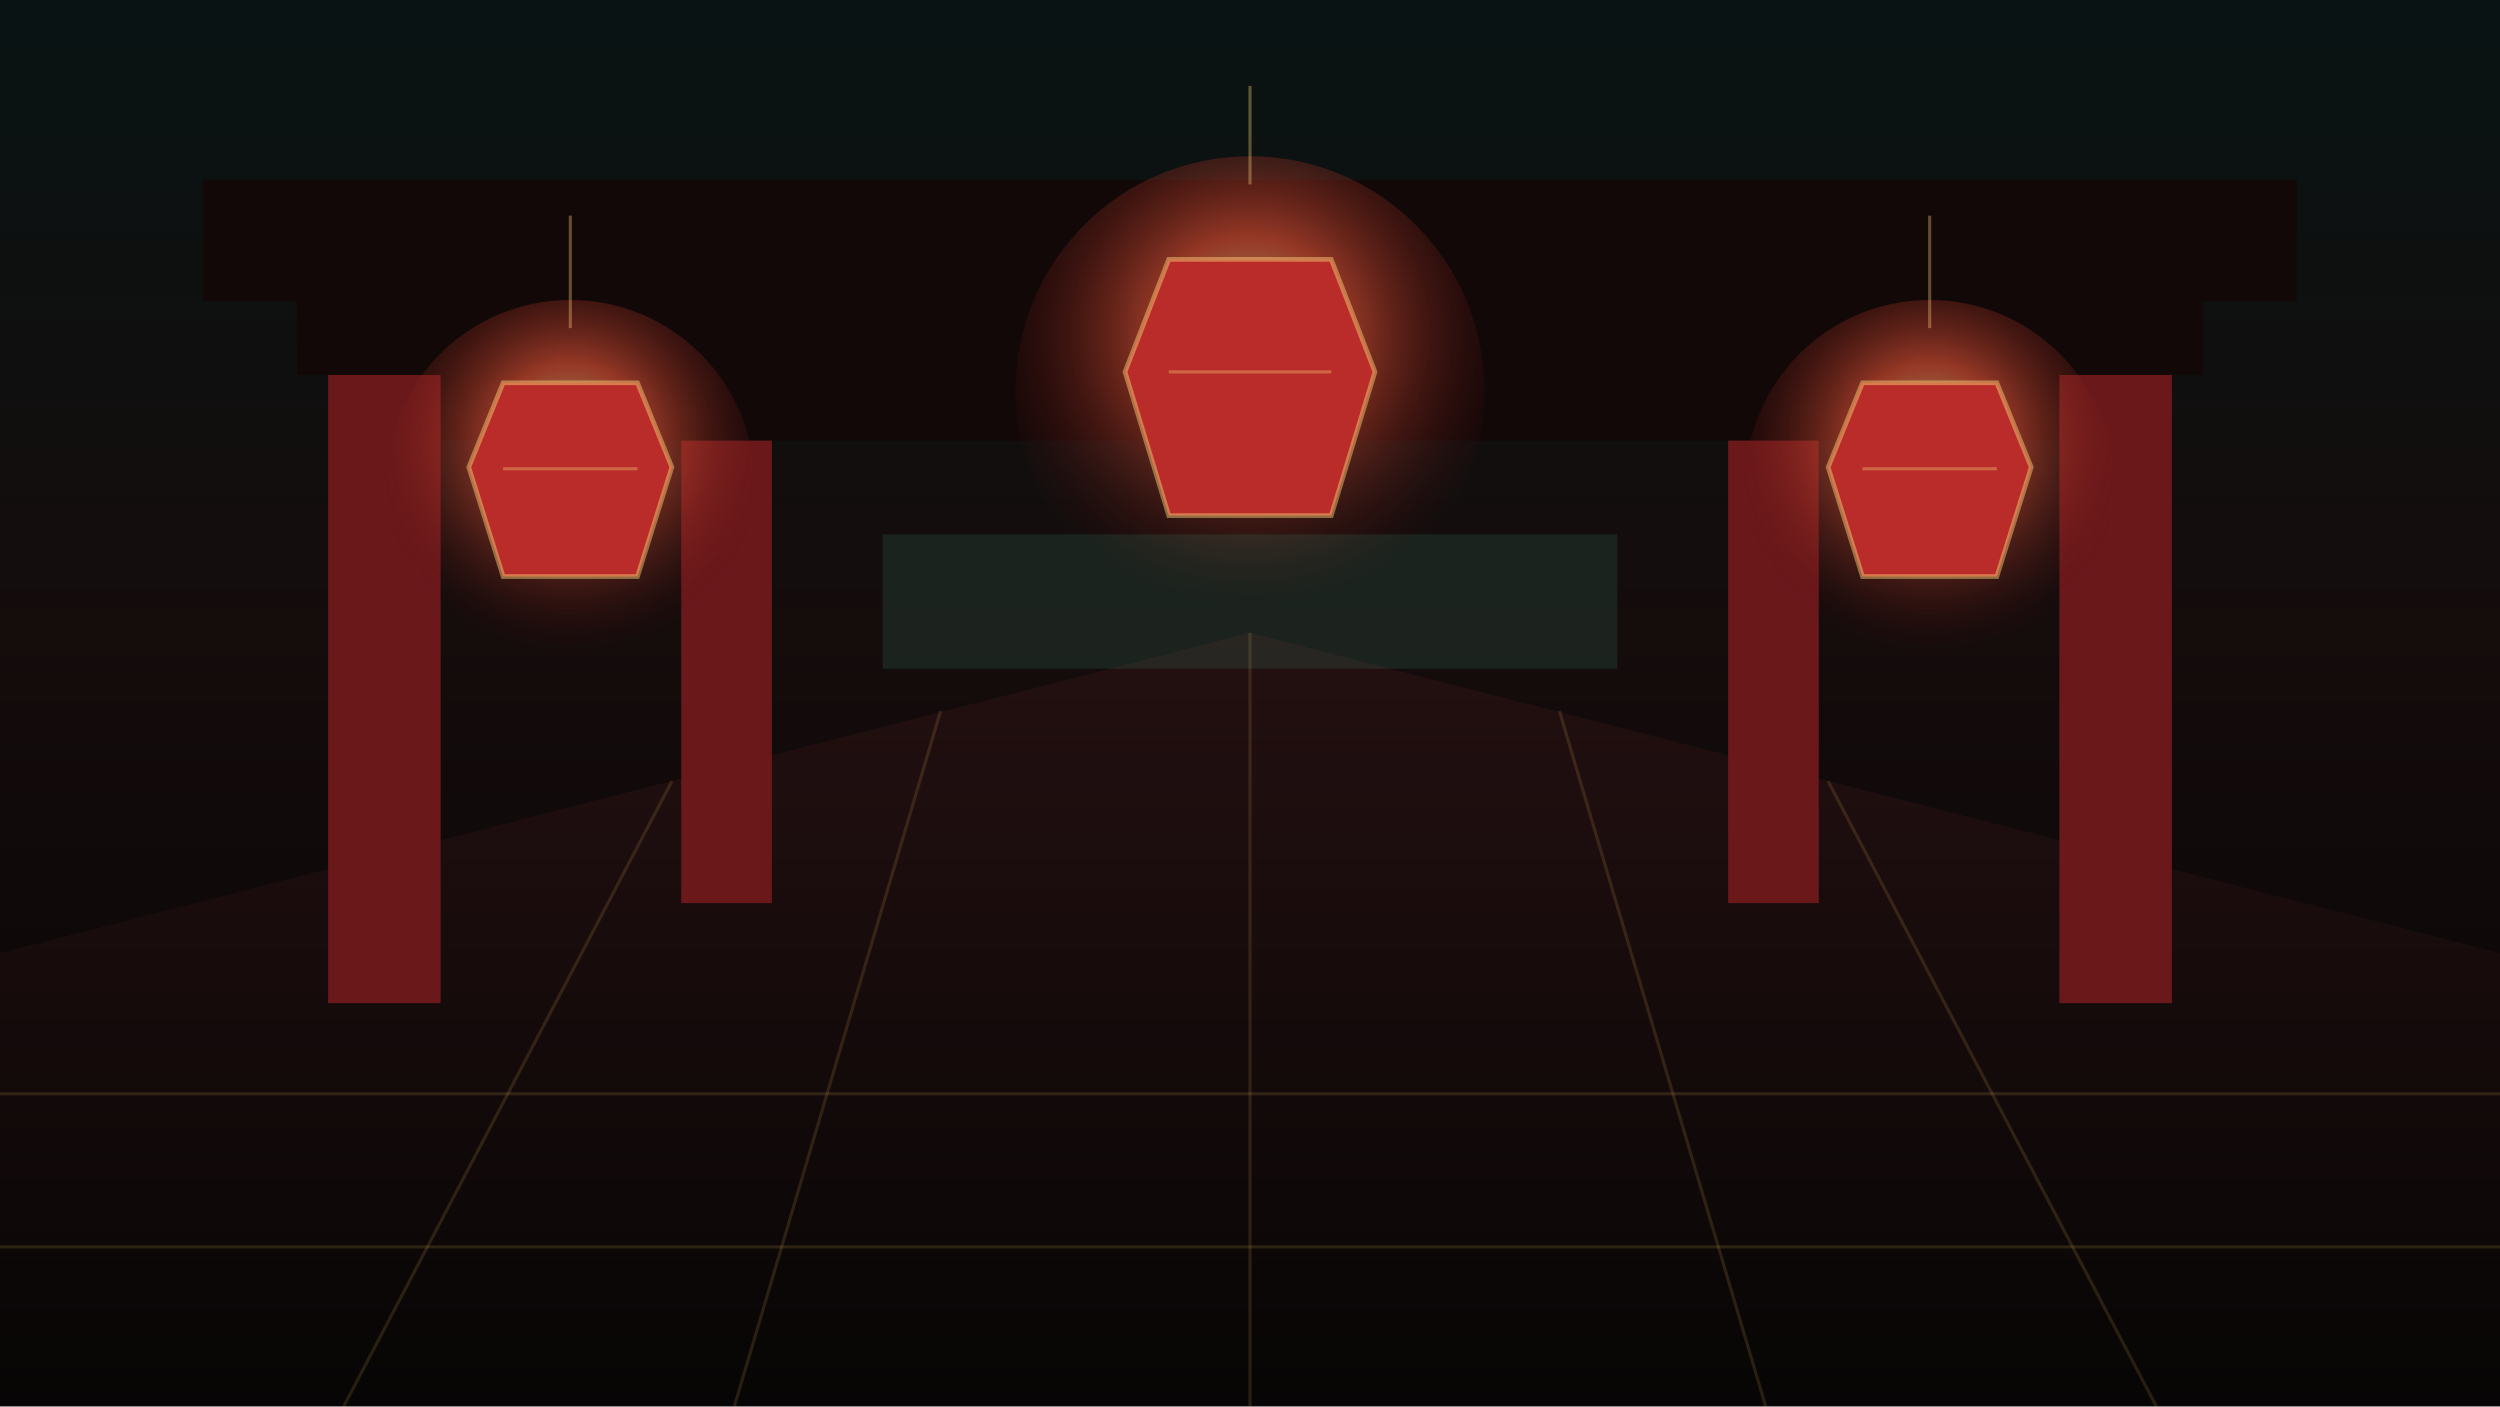
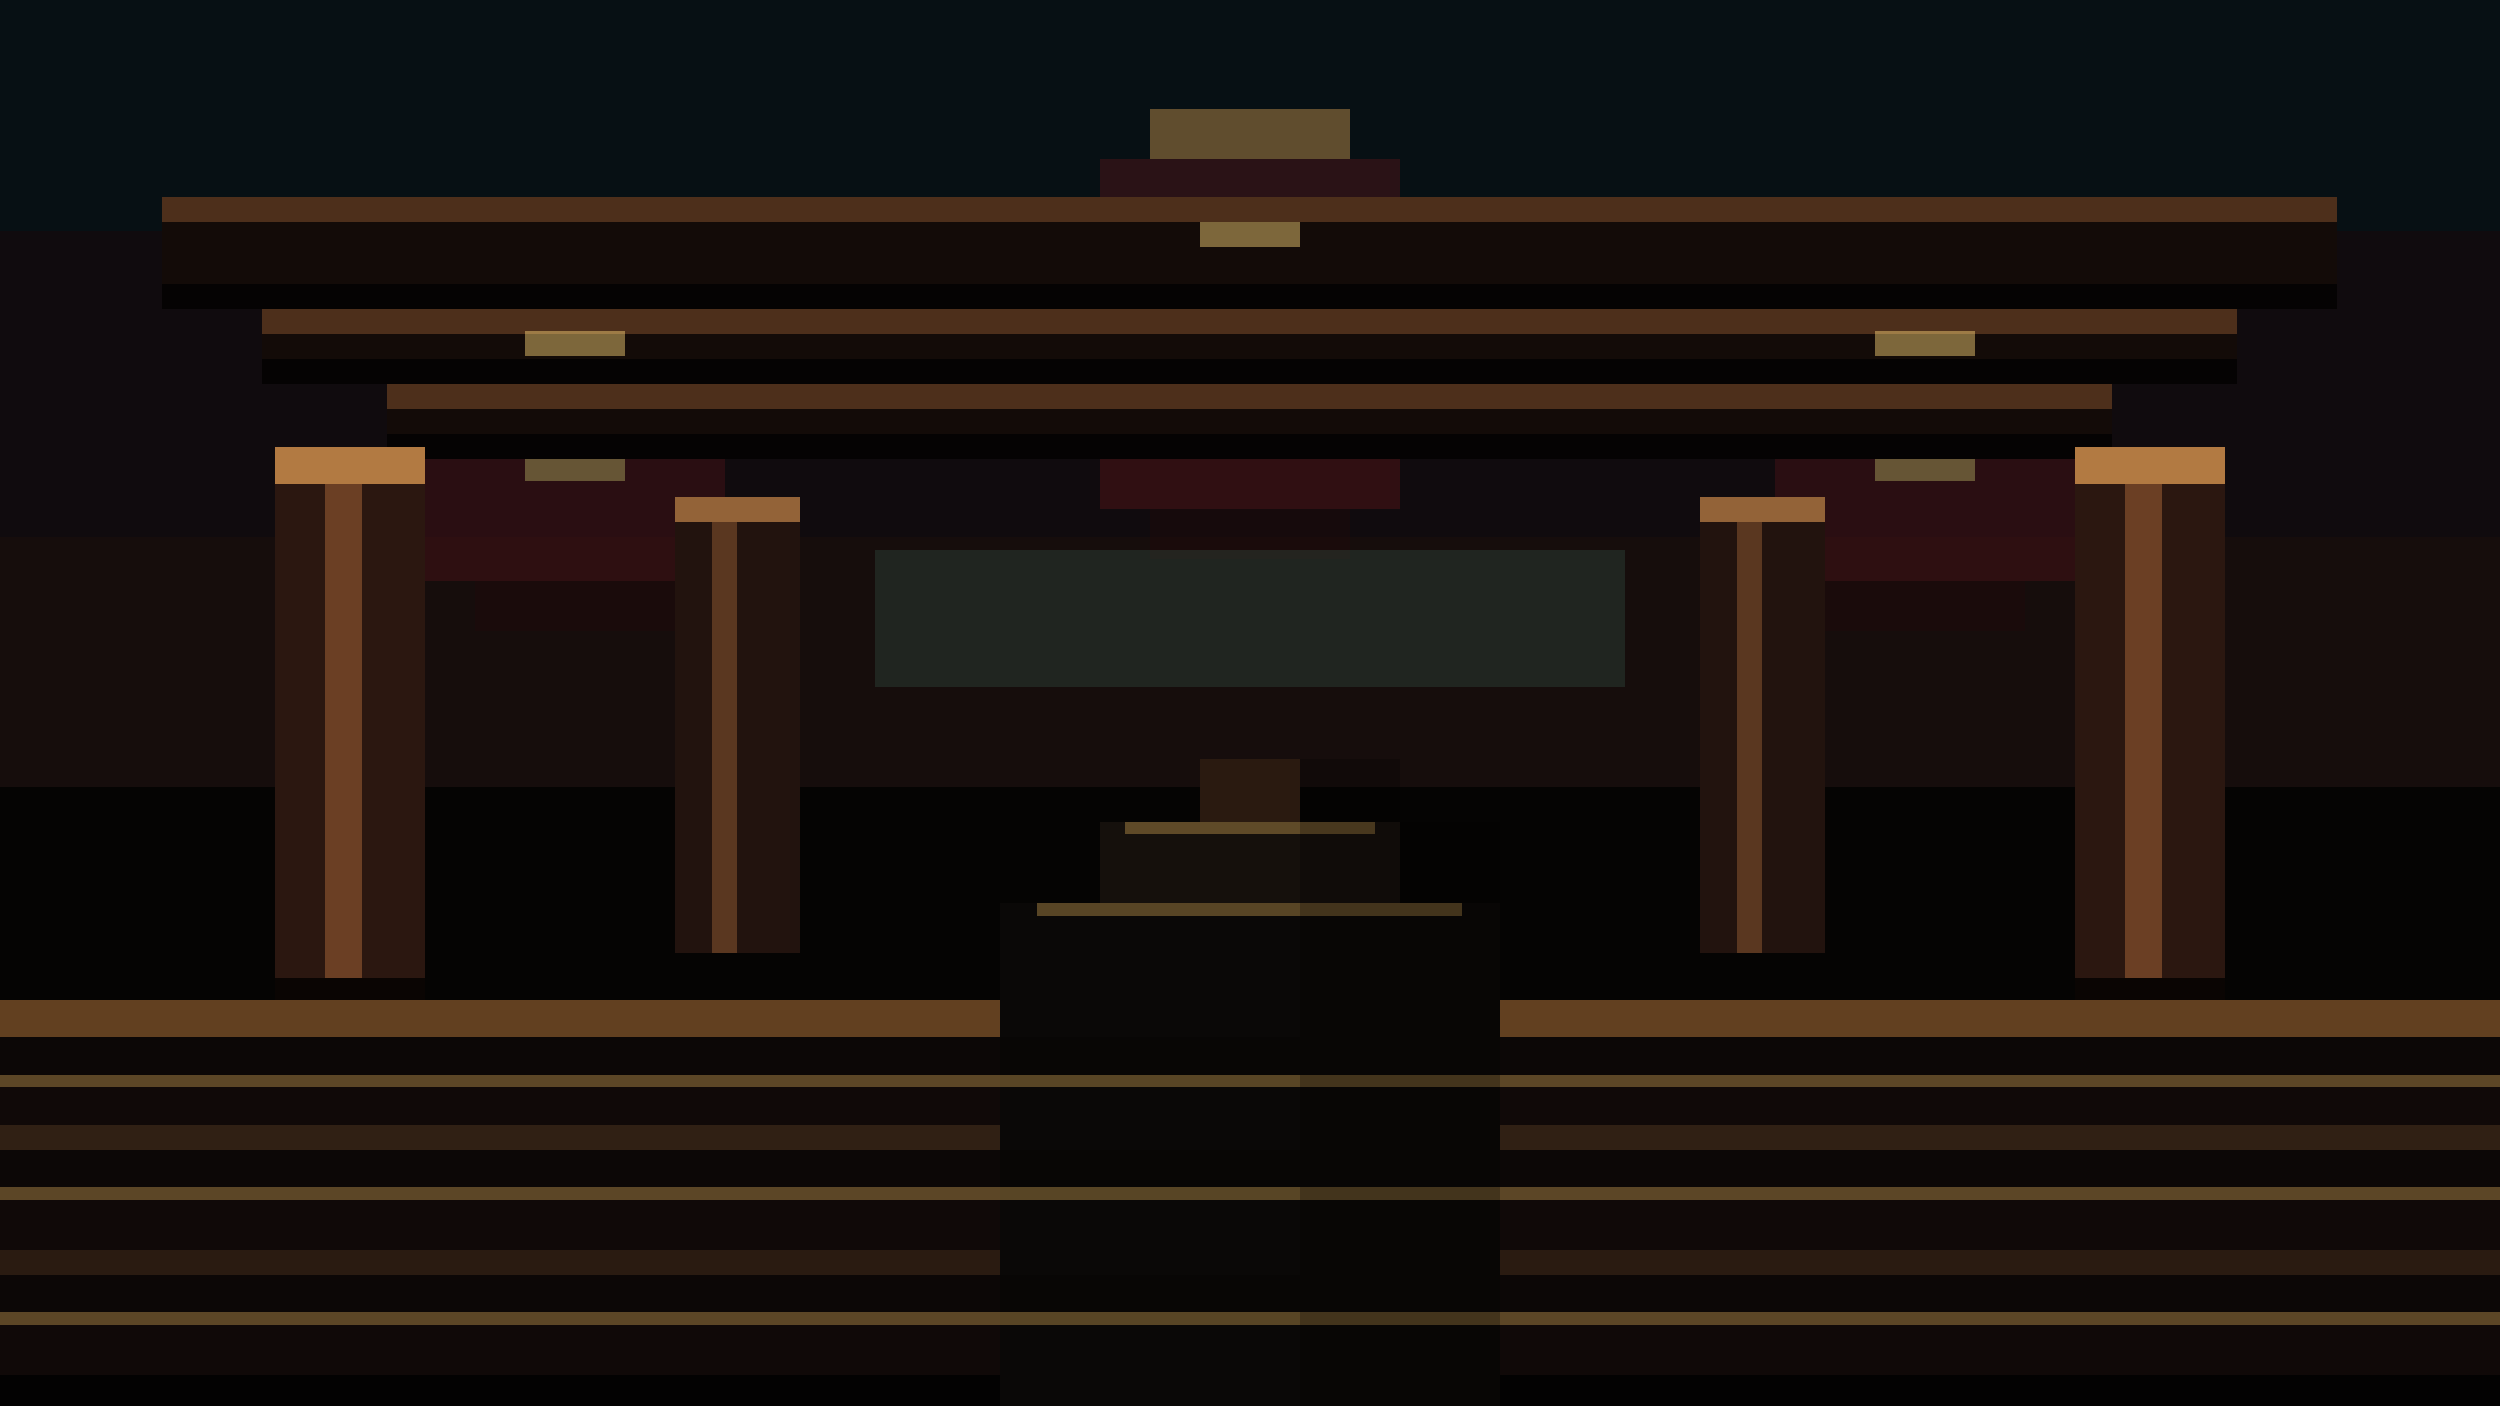
- <svg xmlns="http://www.w3.org/2000/svg" width="1600" height="900" viewBox="0 0 1600 900">
-   <defs>
-     <linearGradient id="hall" x1="0" y1="0" x2="0" y2="1">
-       <stop offset="0" stop-color="#091313" />
-       <stop offset=".45" stop-color="#150c0c" />
-       <stop offset="1" stop-color="#040303" />
-     </linearGradient>
-     <radialGradient id="lamp" cx="50%" cy="38%" r="58%">
-       <stop offset="0" stop-color="#ffe09b" />
-       <stop offset=".36" stop-color="#e55538" />
-       <stop offset="1" stop-color="#4b090a" stop-opacity="0" />
-     </radialGradient>
-     <linearGradient id="floor" x1="0" y1="0" x2="0" y2="1">
-       <stop offset="0" stop-color="#241011" />
-       <stop offset="1" stop-color="#070505" />
-     </linearGradient>
-   </defs>
-   <rect width="1600" height="900" fill="url(#hall)" />
-   <path d="M0 610 L800 405 L1600 610 L1600 900 L0 900 Z" fill="url(#floor)" />
-   <g stroke="#d9a94f" stroke-opacity=".16" stroke-width="2" fill="none">
-     <path d="M800 405v495M602 455L470 900M998 455l132 445M430 500L220 900M1170 500l210 400" />
-     <path d="M0 700h1600M0 798h1600" />
+ <svg xmlns="http://www.w3.org/2000/svg" width="1600" height="900" viewBox="0 0 1600 900" shape-rendering="crispEdges">
+   <rect width="1600" height="900" fill="#030304" />
+   <g>
+     <rect x="0" y="0" width="1600" height="148" fill="#071014" />
+     <rect x="0" y="148" width="1600" height="196" fill="#100b0e" />
+     <rect x="0" y="344" width="1600" height="160" fill="#160d0c" />
+     <rect x="0" y="504" width="1600" height="396" fill="#050403" />
  </g>
-   <g fill="#130808">
-     <path d="M130 115h1340v78H130z" />
-     <path d="M190 192h1220v48H190z" />
-     <path d="M260 238h1080v44H260z" />
+   <g opacity=".36">
+     <rect x="272" y="180" width="192" height="192" fill="#5a1418" />
+     <rect x="304" y="148" width="128" height="32" fill="#f0a24f" />
+     <rect x="304" y="372" width="128" height="32" fill="#220908" />
+     <rect x="336" y="212" width="64" height="96" fill="#ffd77a" />
+     <rect x="704" y="102" width="192" height="224" fill="#6a1619" />
+     <rect x="736" y="70" width="128" height="32" fill="#ffbb5b" />
+     <rect x="736" y="326" width="128" height="32" fill="#220908" />
+     <rect x="768" y="142" width="64" height="120" fill="#ffe09b" />
+     <rect x="1136" y="180" width="192" height="192" fill="#5a1418" />
+     <rect x="1168" y="148" width="128" height="32" fill="#f0a24f" />
+     <rect x="1168" y="372" width="128" height="32" fill="#220908" />
+     <rect x="1200" y="212" width="64" height="96" fill="#ffd77a" />
  </g>
-   <g fill="#6b181b">
-     <rect x="210" y="240" width="72" height="402" />
-     <rect x="1318" y="240" width="72" height="402" />
-     <rect x="436" y="282" width="58" height="296" />
-     <rect x="1106" y="282" width="58" height="296" />
+   <g fill="#130b08">
+     <rect x="104" y="126" width="1392" height="72" />
+     <rect x="168" y="198" width="1264" height="48" />
+     <rect x="248" y="246" width="1104" height="48" />
  </g>
-   <g opacity=".62">
-     <circle cx="365" cy="310" r="118" fill="url(#lamp)" />
-     <circle cx="800" cy="250" r="150" fill="url(#lamp)" />
-     <circle cx="1235" cy="310" r="118" fill="url(#lamp)" />
+   <g fill="#4d2f1b">
+     <rect x="104" y="126" width="1392" height="16" />
+     <rect x="168" y="198" width="1264" height="16" />
+     <rect x="248" y="246" width="1104" height="16" />
  </g>
-   <g fill="#b92c2a" stroke="#ffd77a" stroke-opacity=".45" stroke-width="3">
-     <path d="M322 245h86l22 54l-22 70h-86l-22-70z" />
-     <path d="M748 166h104l28 72l-28 92H748l-28-92z" />
-     <path d="M1192 245h86l22 54l-22 70h-86l-22-70z" />
+   <g fill="#050303">
+     <rect x="104" y="182" width="1392" height="16" />
+     <rect x="168" y="230" width="1264" height="16" />
+     <rect x="248" y="278" width="1104" height="16" />
  </g>
-   <g stroke="#ffd77a" stroke-opacity=".34" stroke-width="2">
-     <path d="M365 210v-72M800 118V55M1235 210v-72" />
-     <path d="M322 300h86M748 238h104M1192 300h86" />
+   <g>
+     <rect x="176" y="286" width="96" height="364" fill="#2b1710" />
+     <rect x="208" y="286" width="24" height="364" fill="#6b3f24" />
+     <rect x="176" y="286" width="96" height="24" fill="#b27a42" />
+     <rect x="176" y="626" width="96" height="24" fill="#0a0503" />
+     <rect x="432" y="318" width="80" height="292" fill="#22130e" />
+     <rect x="456" y="318" width="16" height="292" fill="#5a3720" />
+     <rect x="432" y="318" width="80" height="16" fill="#936338" />
+     <rect x="1088" y="318" width="80" height="292" fill="#22130e" />
+     <rect x="1112" y="318" width="16" height="292" fill="#5a3720" />
+     <rect x="1088" y="318" width="80" height="16" fill="#936338" />
+     <rect x="1328" y="286" width="96" height="364" fill="#2b1710" />
+     <rect x="1360" y="286" width="24" height="364" fill="#6b3f24" />
+     <rect x="1328" y="286" width="96" height="24" fill="#b27a42" />
+     <rect x="1328" y="626" width="96" height="24" fill="#0a0503" />
  </g>
-   <g fill="#4fd0a0" opacity=".12">
-     <path d="M565 342h470v86H565z" />
-     <path d="M610 362h380v46H610z" />
+   <g>
+     <rect x="0" y="640" width="1600" height="260" fill="#100908" />
+     <rect x="0" y="640" width="1600" height="24" fill="#624020" />
+     <rect x="0" y="720" width="1600" height="16" fill="#302014" />
+     <rect x="0" y="800" width="1600" height="16" fill="#2a1b11" />
+     <rect x="0" y="880" width="1600" height="20" fill="#030202" />
+     <rect x="768" y="486" width="64" height="414" fill="#2a1a10" />
+     <rect x="704" y="526" width="192" height="374" fill="#15100c" />
+     <rect x="640" y="578" width="320" height="322" fill="#0a0807" />
+   </g>
+   <g opacity=".38" fill="#d7a756">
+     <rect x="0" y="688" width="1600" height="8" />
+     <rect x="0" y="760" width="1600" height="8" />
+     <rect x="0" y="840" width="1600" height="8" />
+     <rect x="720" y="526" width="160" height="8" />
+     <rect x="664" y="578" width="272" height="8" />
+   </g>
+   <g opacity=".24" fill="#000000">
+     <rect x="0" y="664" width="1600" height="24" />
+     <rect x="0" y="736" width="1600" height="24" />
+     <rect x="0" y="816" width="1600" height="24" />
+     <rect x="896" y="526" width="64" height="374" />
+     <rect x="832" y="486" width="64" height="414" />
+   </g>
+   <g fill="#6ee0b4" opacity=".12">
+     <rect x="560" y="352" width="480" height="88" />
+     <rect x="608" y="376" width="384" height="40" />
+   </g>
+   <g fill="#ffd77a" opacity=".45">
+     <rect x="336" y="212" width="64" height="16" />
+     <rect x="768" y="142" width="64" height="16" />
+     <rect x="1200" y="212" width="64" height="16" />
  </g>
</svg>
